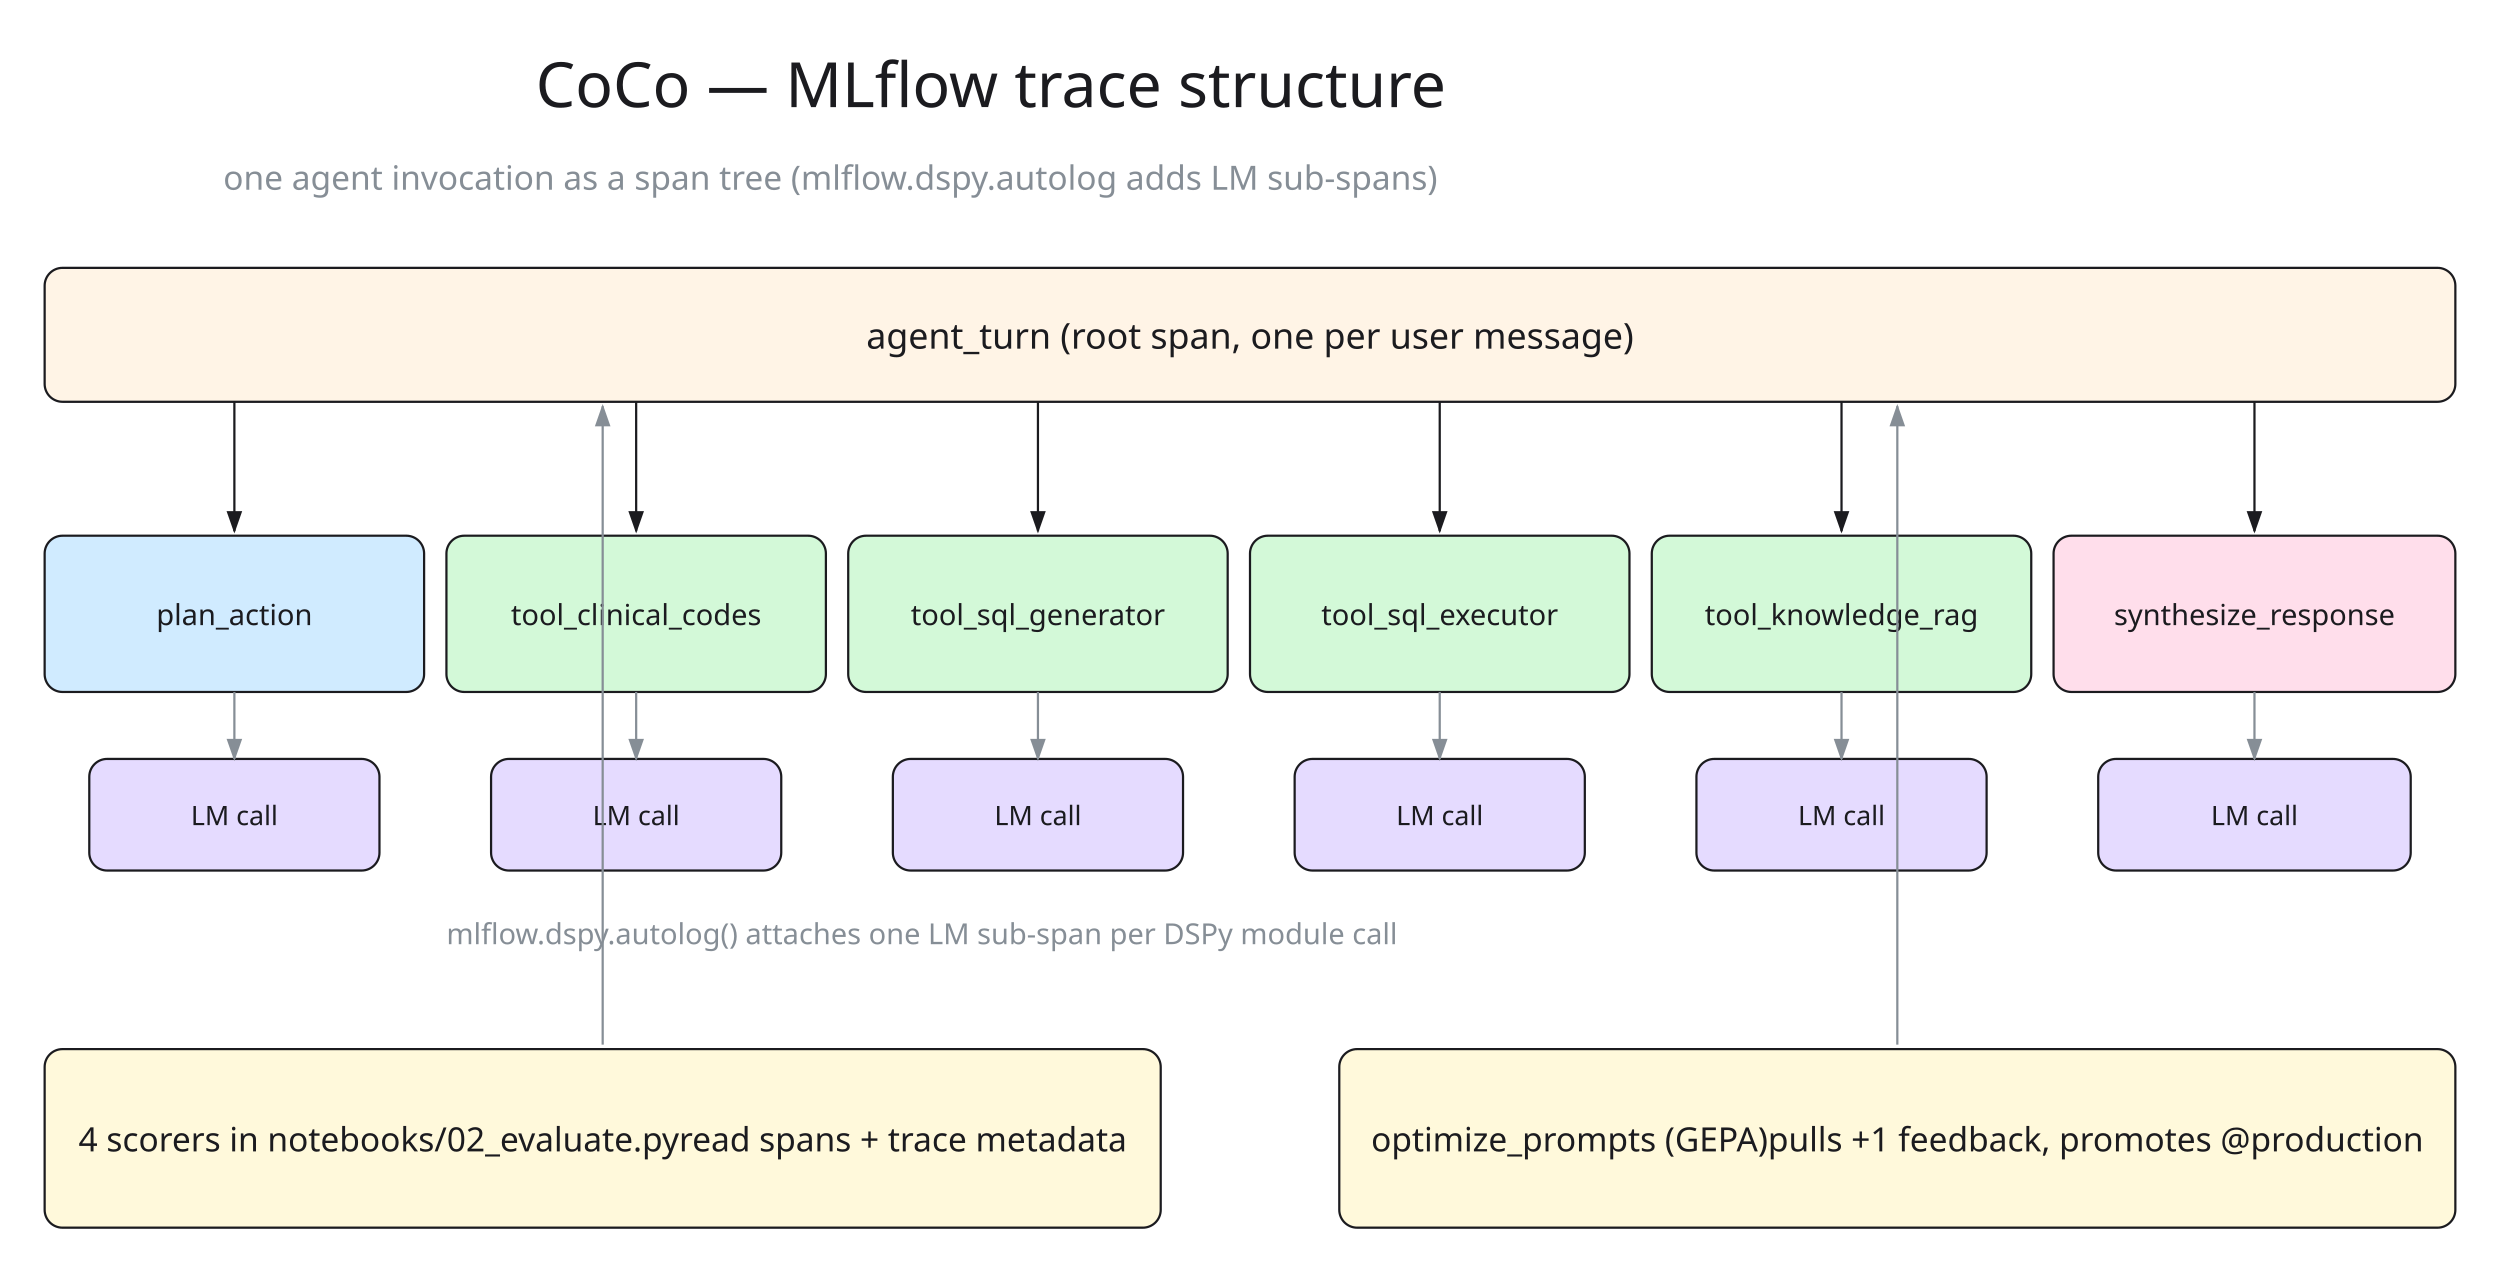
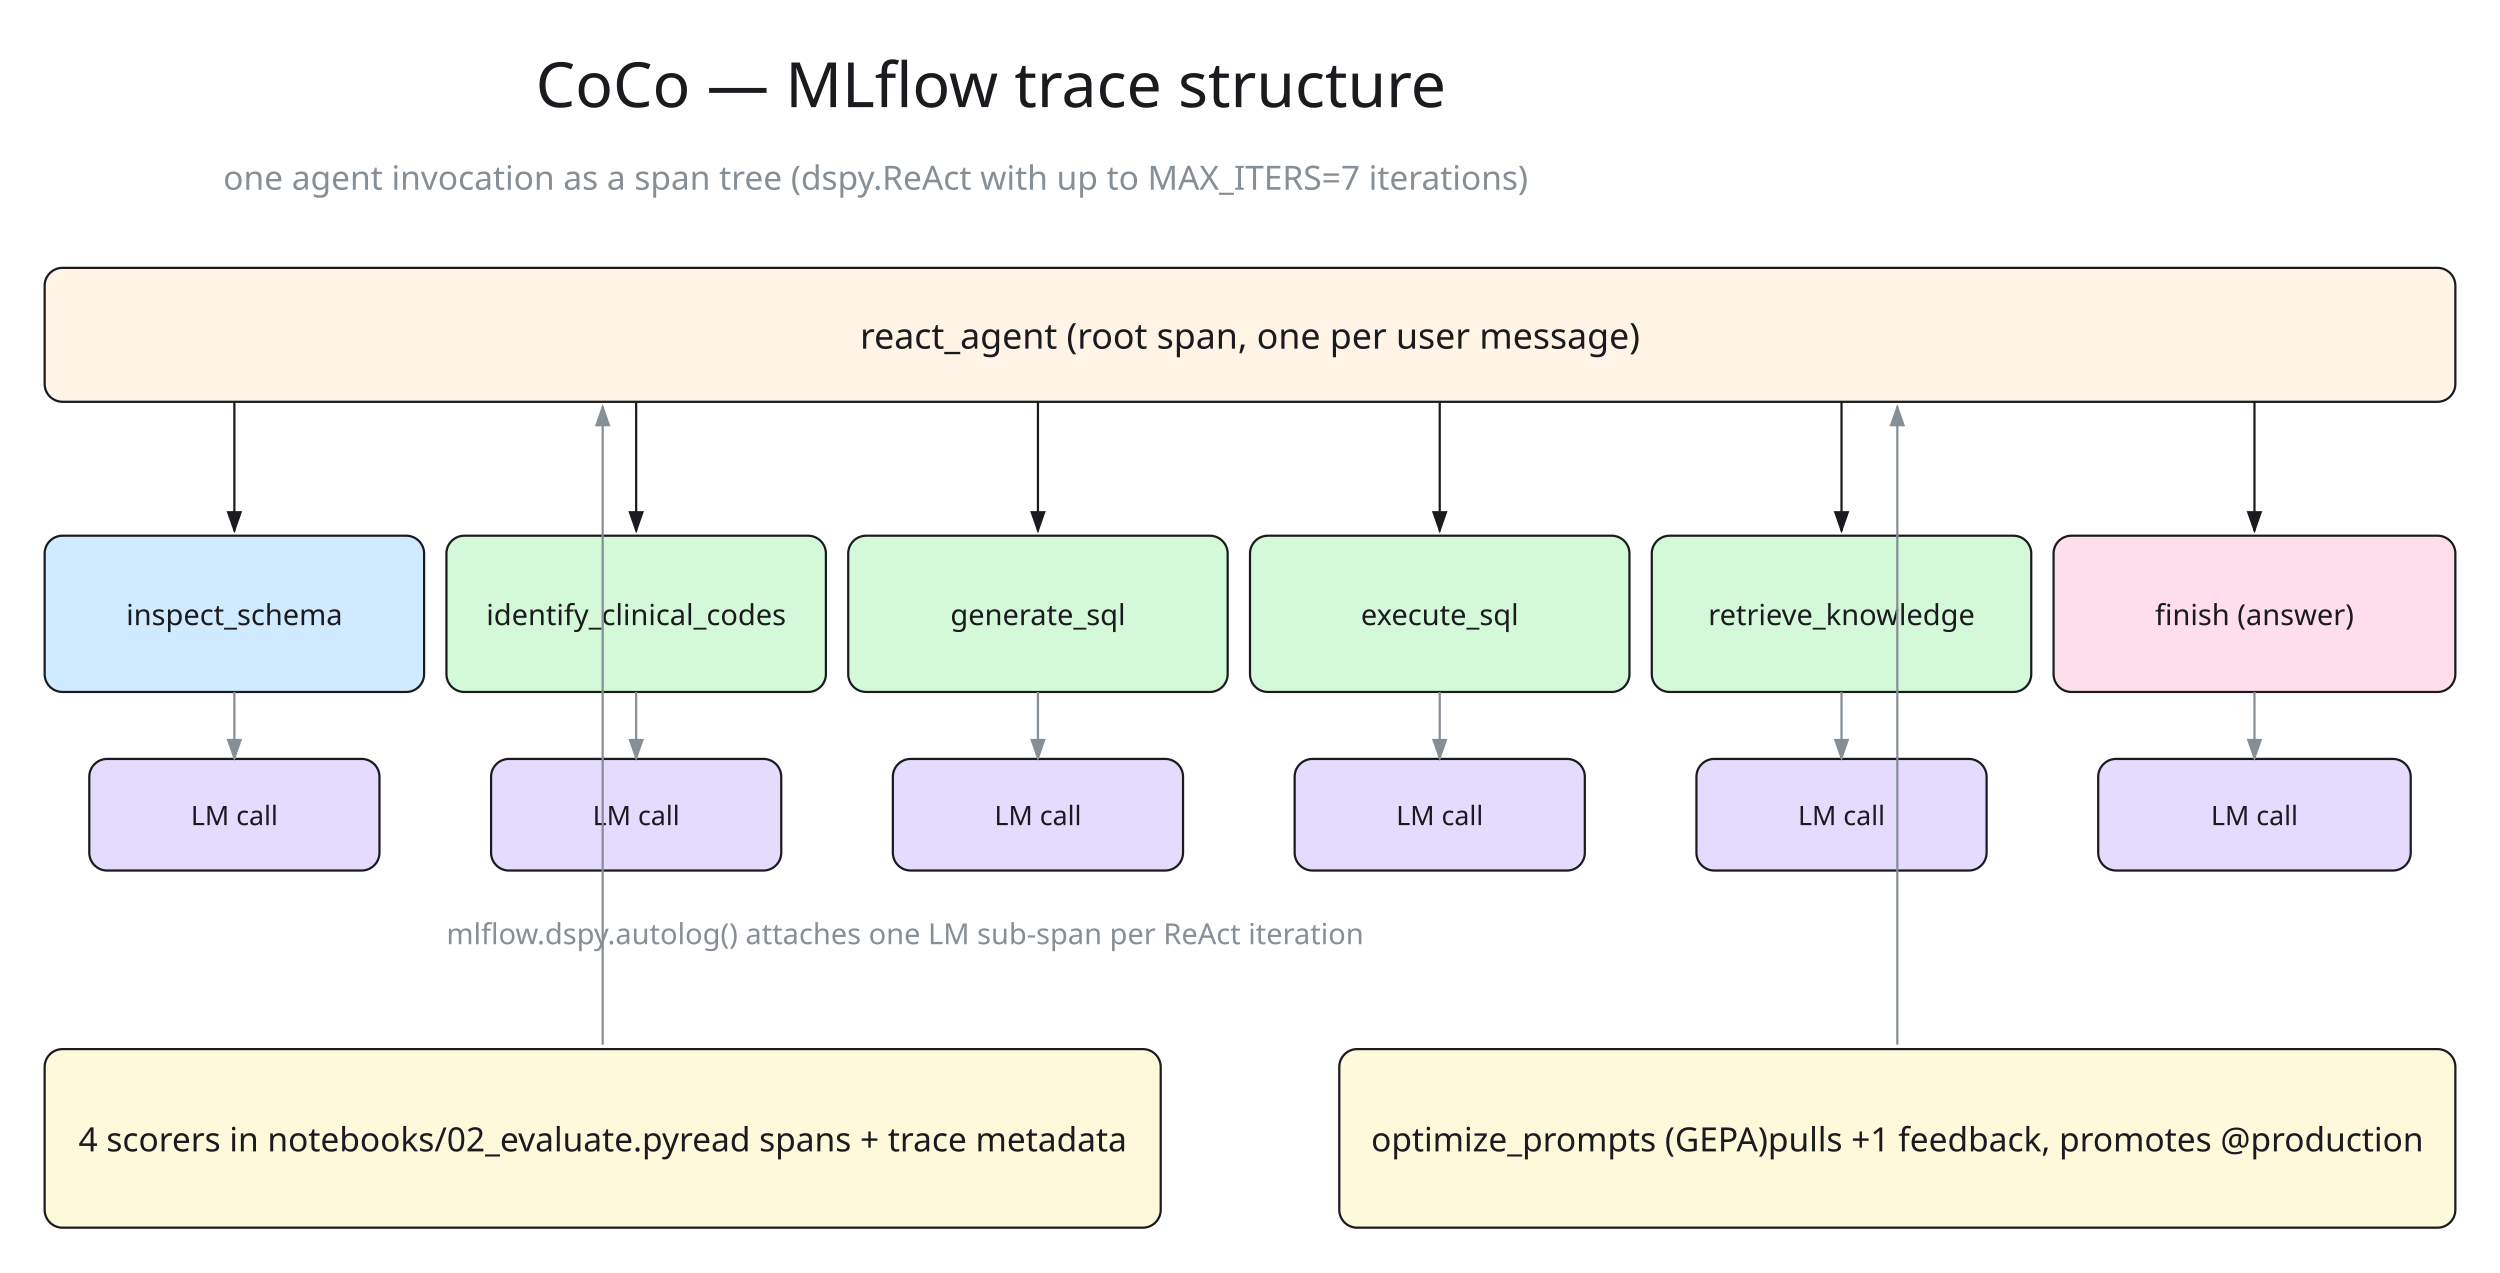
<svg xmlns="http://www.w3.org/2000/svg" width="1120" height="570" viewBox="80 0 1120 570">
  <defs>
    <marker id="arrow-1b1b1f" markerWidth="10" markerHeight="7" refX="9" refY="3.5" orient="auto">
      <polygon points="0 0, 10 3.5, 0 7" fill="#1b1b1f" />
    </marker>
    <marker id="arrow-868e96" markerWidth="10" markerHeight="7" refX="9" refY="3.5" orient="auto">
      <polygon points="0 0, 10 3.5, 0 7" fill="#868e96" />
    </marker>
    <style>text { font-family: "Segoe UI", system-ui, -apple-system, sans-serif; }</style>
  </defs>
  <text x="320" y="48" font-size="28" fill="#1b1b1f">CoCo — MLflow trace structure</text>
-   <text x="180" y="85" font-size="15" fill="#868e96">one agent invocation as a span tree (mlflow.dspy.autolog adds LM sub-spans)</text>
+   <text x="180" y="85" font-size="15" fill="#868e96">one agent invocation as a span tree (dspy.ReAct with up to MAX_ITERS=7 iterations)</text>
  <rect x="100" y="120" width="1080" height="60" rx="8" stroke="#1b1b1f" fill="#fff4e6" stroke-width="1" />
-   <text x="640" y="150" font-size="16" fill="#1b1b1f" text-anchor="middle" dominant-baseline="central">agent_turn  (root span, one per user message)</text>
+   <text x="640" y="150" font-size="16" fill="#1b1b1f" text-anchor="middle" dominant-baseline="central">react_agent  (root span, one per user message)</text>
  <rect x="100" y="240" width="170" height="70" rx="8" stroke="#1b1b1f" fill="#d0ebff" stroke-width="1" />
-   <text x="185" y="275" font-size="13" fill="#1b1b1f" text-anchor="middle" dominant-baseline="central">plan_action</text>
+   <text x="185" y="275" font-size="13" fill="#1b1b1f" text-anchor="middle" dominant-baseline="central">inspect_schema</text>
  <rect x="280" y="240" width="170" height="70" rx="8" stroke="#1b1b1f" fill="#d3f9d8" stroke-width="1" />
-   <text x="365" y="275" font-size="13" fill="#1b1b1f" text-anchor="middle" dominant-baseline="central">tool_clinical_codes</text>
+   <text x="365" y="275" font-size="13" fill="#1b1b1f" text-anchor="middle" dominant-baseline="central">identify_clinical_codes</text>
  <rect x="460" y="240" width="170" height="70" rx="8" stroke="#1b1b1f" fill="#d3f9d8" stroke-width="1" />
-   <text x="545" y="275" font-size="13" fill="#1b1b1f" text-anchor="middle" dominant-baseline="central">tool_sql_generator</text>
+   <text x="545" y="275" font-size="13" fill="#1b1b1f" text-anchor="middle" dominant-baseline="central">generate_sql</text>
  <rect x="640" y="240" width="170" height="70" rx="8" stroke="#1b1b1f" fill="#d3f9d8" stroke-width="1" />
-   <text x="725" y="275" font-size="13" fill="#1b1b1f" text-anchor="middle" dominant-baseline="central">tool_sql_executor</text>
+   <text x="725" y="275" font-size="13" fill="#1b1b1f" text-anchor="middle" dominant-baseline="central">execute_sql</text>
  <rect x="820" y="240" width="170" height="70" rx="8" stroke="#1b1b1f" fill="#d3f9d8" stroke-width="1" />
-   <text x="905" y="275" font-size="13" fill="#1b1b1f" text-anchor="middle" dominant-baseline="central">tool_knowledge_rag</text>
+   <text x="905" y="275" font-size="13" fill="#1b1b1f" text-anchor="middle" dominant-baseline="central">retrieve_knowledge</text>
  <rect x="1000" y="240" width="180" height="70" rx="8" stroke="#1b1b1f" fill="#ffdeeb" stroke-width="1" />
-   <text x="1090" y="275" font-size="13" fill="#1b1b1f" text-anchor="middle" dominant-baseline="central">synthesize_response</text>
+   <text x="1090" y="275" font-size="13" fill="#1b1b1f" text-anchor="middle" dominant-baseline="central">finish (answer)</text>
  <path d="M 185 180 L 185 238" stroke="#1b1b1f" fill="none" stroke-width="1" marker-end="url(#arrow-1b1b1f)" />
  <path d="M 365 180 L 365 238" stroke="#1b1b1f" fill="none" stroke-width="1" marker-end="url(#arrow-1b1b1f)" />
  <path d="M 545 180 L 545 238" stroke="#1b1b1f" fill="none" stroke-width="1" marker-end="url(#arrow-1b1b1f)" />
  <path d="M 725 180 L 725 238" stroke="#1b1b1f" fill="none" stroke-width="1" marker-end="url(#arrow-1b1b1f)" />
  <path d="M 905 180 L 905 238" stroke="#1b1b1f" fill="none" stroke-width="1" marker-end="url(#arrow-1b1b1f)" />
  <path d="M 1090 180 L 1090 238" stroke="#1b1b1f" fill="none" stroke-width="1" marker-end="url(#arrow-1b1b1f)" />
  <rect x="120" y="340" width="130" height="50" rx="8" stroke="#1b1b1f" fill="#e5dbff" stroke-width="1" />
  <text x="185" y="365" font-size="12" fill="#1b1b1f" text-anchor="middle" dominant-baseline="central">LM call</text>
  <rect x="300" y="340" width="130" height="50" rx="8" stroke="#1b1b1f" fill="#e5dbff" stroke-width="1" />
  <text x="365" y="365" font-size="12" fill="#1b1b1f" text-anchor="middle" dominant-baseline="central">LM call</text>
  <rect x="480" y="340" width="130" height="50" rx="8" stroke="#1b1b1f" fill="#e5dbff" stroke-width="1" />
  <text x="545" y="365" font-size="12" fill="#1b1b1f" text-anchor="middle" dominant-baseline="central">LM call</text>
  <rect x="660" y="340" width="130" height="50" rx="8" stroke="#1b1b1f" fill="#e5dbff" stroke-width="1" />
  <text x="725" y="365" font-size="12" fill="#1b1b1f" text-anchor="middle" dominant-baseline="central">LM call</text>
  <rect x="840" y="340" width="130" height="50" rx="8" stroke="#1b1b1f" fill="#e5dbff" stroke-width="1" />
  <text x="905" y="365" font-size="12" fill="#1b1b1f" text-anchor="middle" dominant-baseline="central">LM call</text>
  <rect x="1020" y="340" width="140" height="50" rx="8" stroke="#1b1b1f" fill="#e5dbff" stroke-width="1" />
  <text x="1090" y="365" font-size="12" fill="#1b1b1f" text-anchor="middle" dominant-baseline="central">LM call</text>
  <path d="M 185 310 L 185 340" stroke="#868e96" fill="none" stroke-width="1" marker-end="url(#arrow-868e96)" />
  <path d="M 365 310 L 365 340" stroke="#868e96" fill="none" stroke-width="1" marker-end="url(#arrow-868e96)" />
  <path d="M 545 310 L 545 340" stroke="#868e96" fill="none" stroke-width="1" marker-end="url(#arrow-868e96)" />
  <path d="M 725 310 L 725 340" stroke="#868e96" fill="none" stroke-width="1" marker-end="url(#arrow-868e96)" />
  <path d="M 905 310 L 905 340" stroke="#868e96" fill="none" stroke-width="1" marker-end="url(#arrow-868e96)" />
  <path d="M 1090 310 L 1090 340" stroke="#868e96" fill="none" stroke-width="1" marker-end="url(#arrow-868e96)" />
-   <text x="280" y="423" font-size="13" fill="#868e96">mlflow.dspy.autolog() attaches one LM sub-span per DSPy module call</text>
+   <text x="280" y="423" font-size="13" fill="#868e96">mlflow.dspy.autolog() attaches one LM sub-span per ReAct iteration</text>
  <rect x="100" y="470" width="500" height="80" rx="8" stroke="#1b1b1f" fill="#fff9db" stroke-width="1" />
  <text x="350" y="510" font-size="15" fill="#1b1b1f" text-anchor="middle" dominant-baseline="central">4 scorers in notebooks/02_evaluate.py
read spans + trace metadata</text>
  <rect x="680" y="470" width="500" height="80" rx="8" stroke="#1b1b1f" fill="#fff9db" stroke-width="1" />
  <text x="930" y="510" font-size="15" fill="#1b1b1f" text-anchor="middle" dominant-baseline="central">optimize_prompts (GEPA)
pulls +1 feedback, promotes @production</text>
  <path d="M 350 468 L 350 182" stroke="#868e96" fill="none" stroke-width="1" marker-end="url(#arrow-868e96)" />
  <path d="M 930 468 L 930 182" stroke="#868e96" fill="none" stroke-width="1" marker-end="url(#arrow-868e96)" />
</svg>
